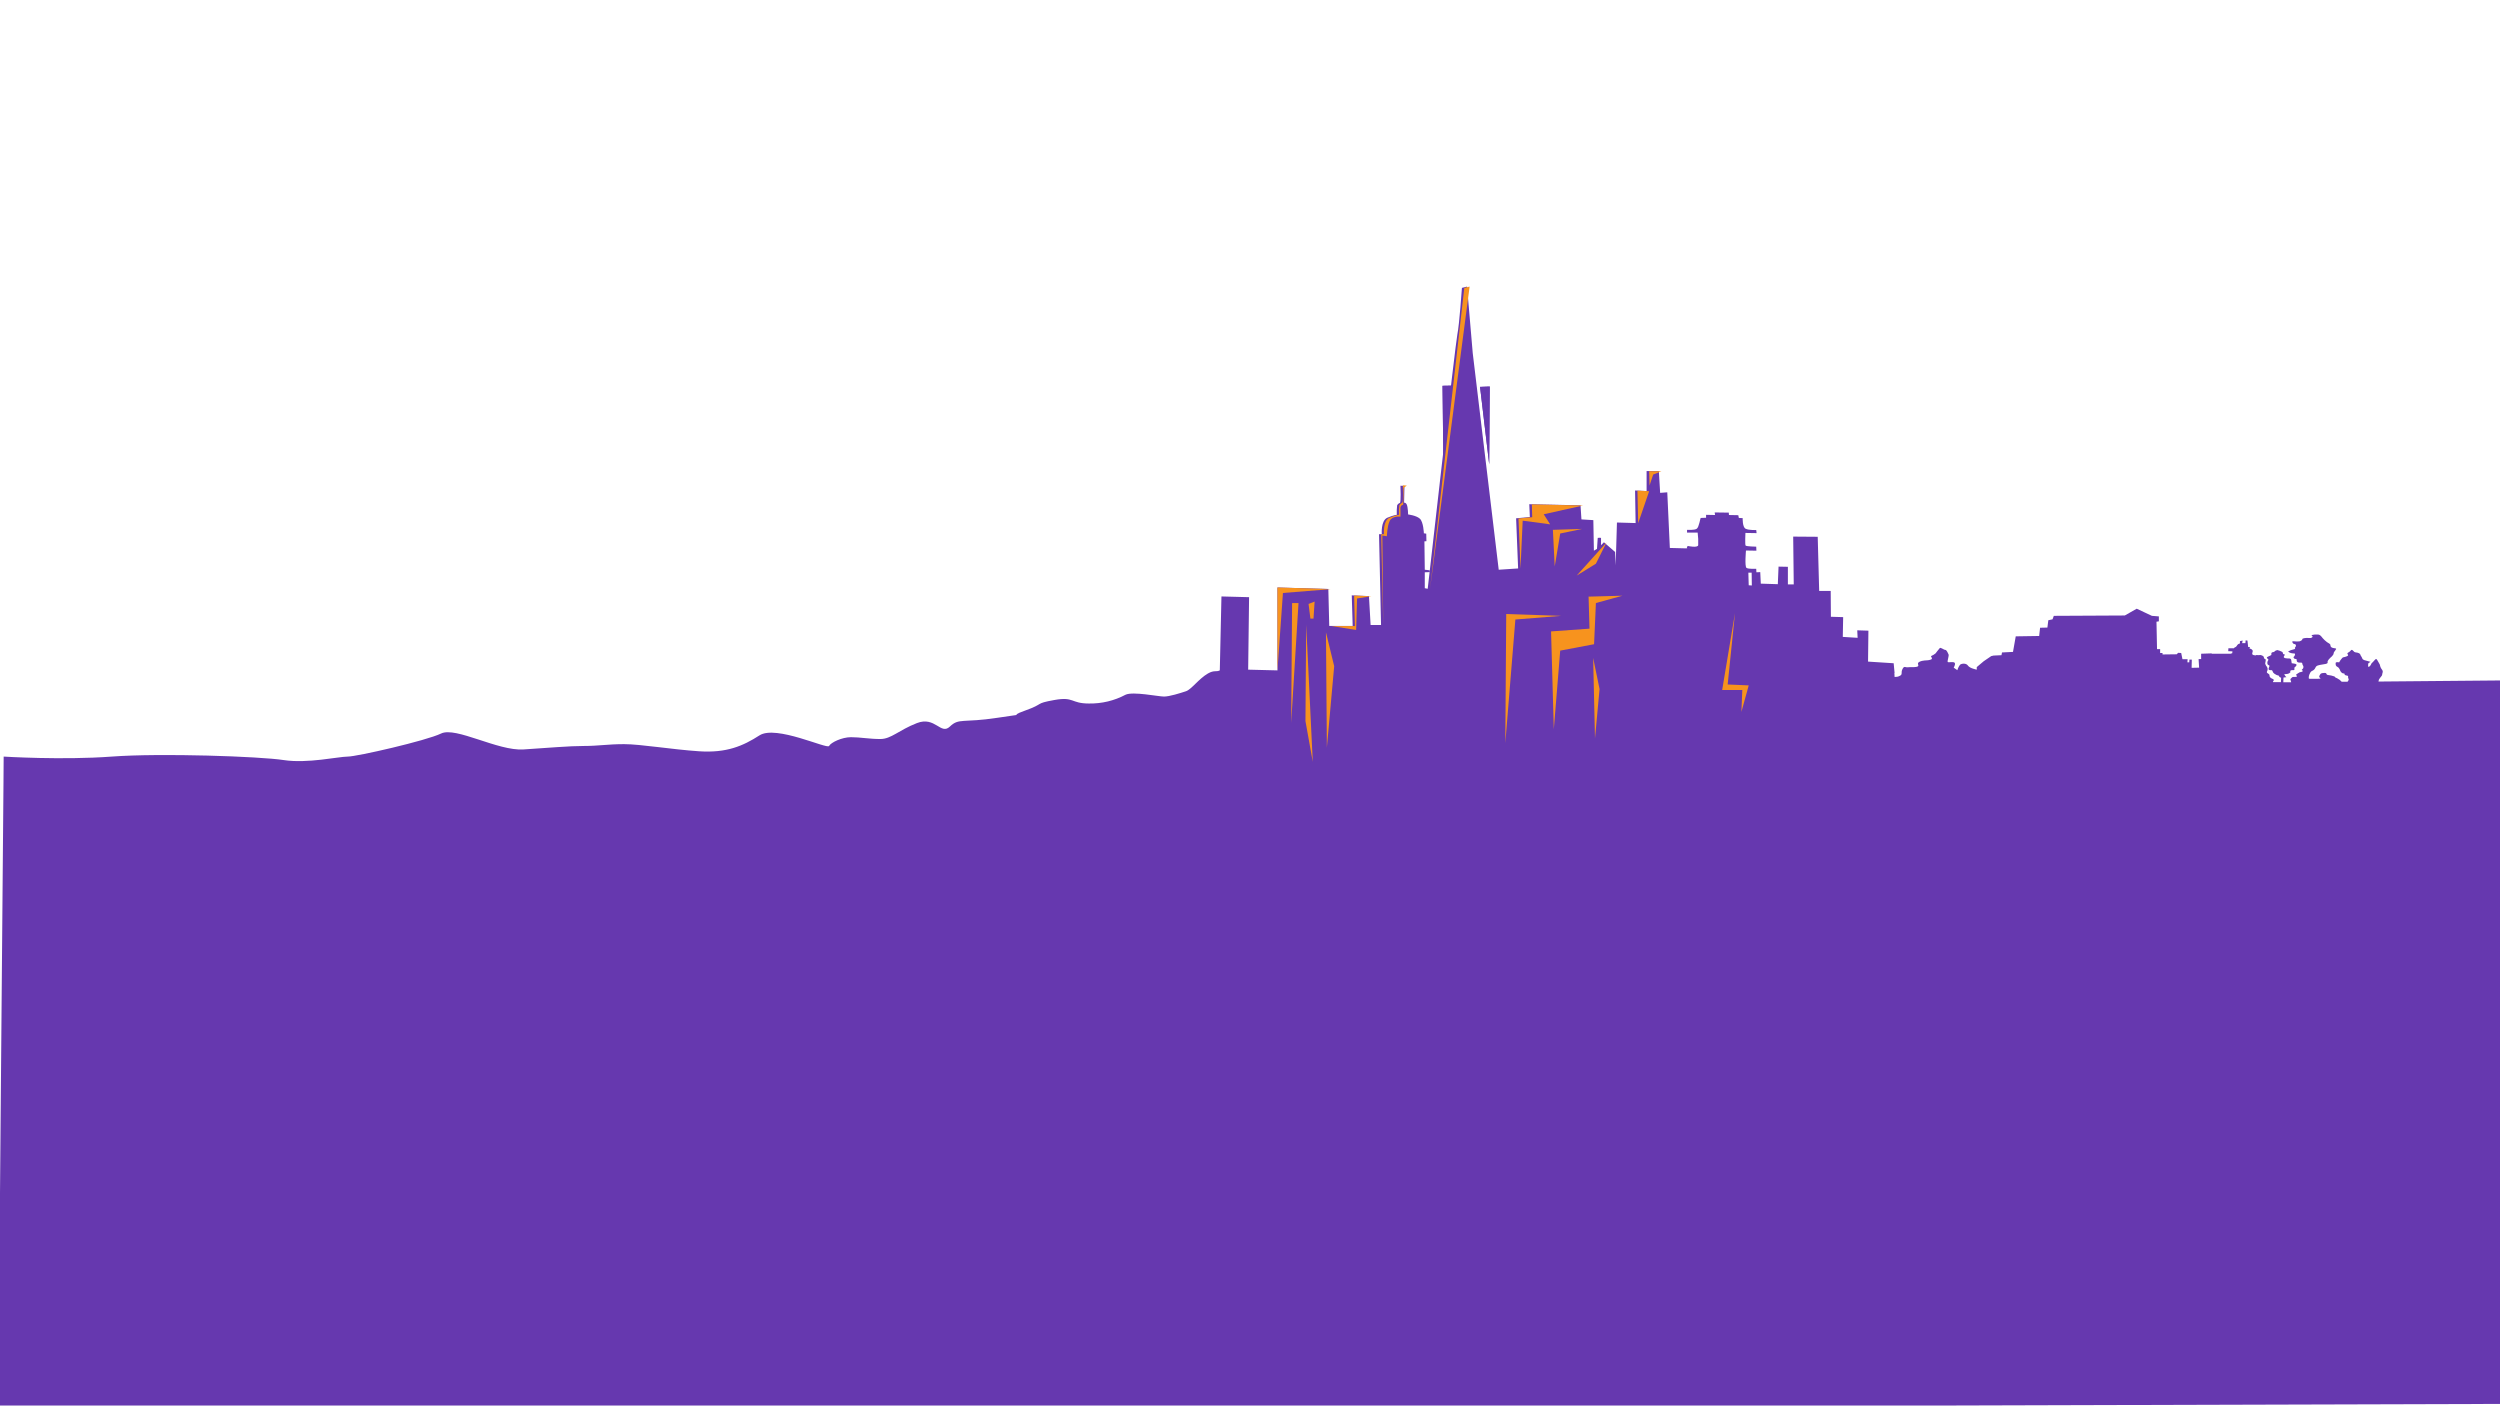
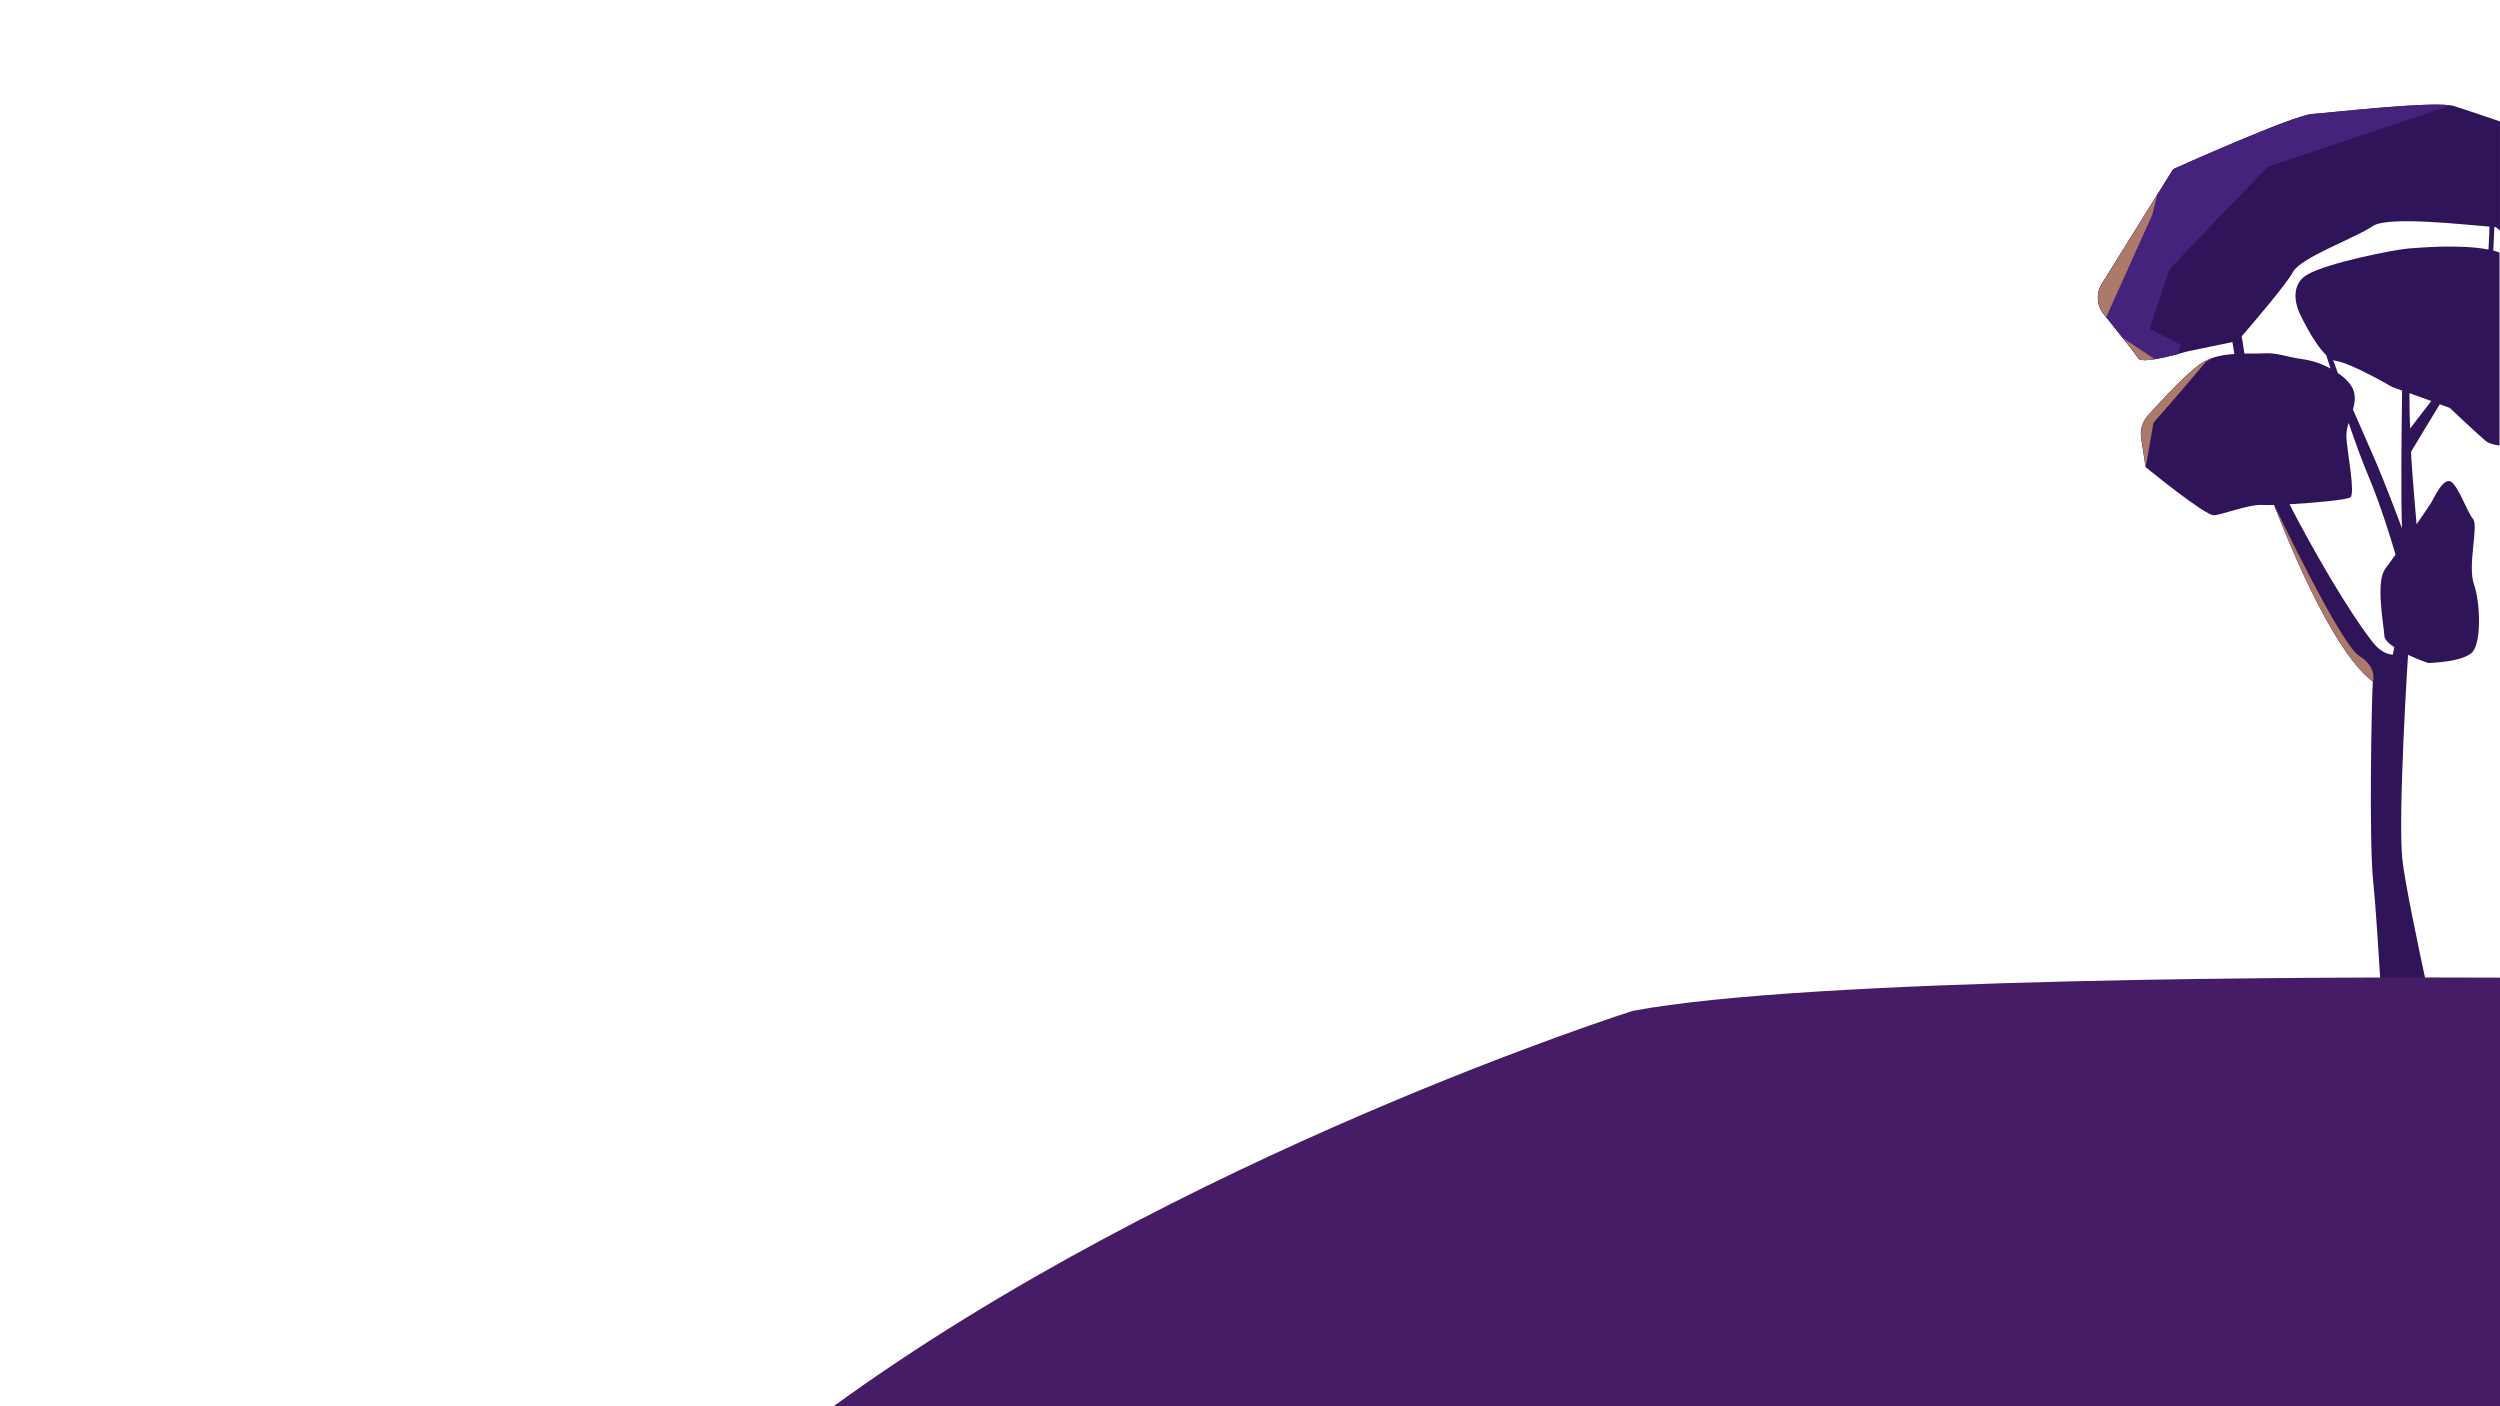
- <svg xmlns="http://www.w3.org/2000/svg" version="1.1" id="Ñëîé_4" x="0px" y="0px" viewBox="0 0 1366 768" style="enable-background:new 0 0 1366 768;" xml:space="preserve">
-   <style type="text/css">
- 	.st0{fill:#6638AF;}
- 	.st1{fill:#F7931E;}
- </style>
-   <polygon class="st0" points="793.9,210.7 788.2,210.8 788.7,256.3 " />
-   <polygon class="st0" points="814,211.2 808.7,211.4 813.7,253.7 " />
-   <polygon class="st0" points="793.9,210.7 788.2,210.8 788.7,256.3 " />
-   <polygon class="st0" points="814,211.2 808.7,211.4 813.7,253.7 " />
-   <path class="st0" d="M1233.3,358.2c0,0.1,0.1,0.1,0.2,0.1C1233.5,358.2,1233.2,358,1233.3,358.2z" />
-   <path class="st0" d="M1299.7,372c0-1.2,1.9-2.6,1.9-3.3s0.5-1.4,0.3-2.1s-1-1.3-1.3-2.4c-0.1-0.8-0.4-1.5-0.9-2.2  c-0.6-0.9-0.9-1.9-1.4-1.9s-1.3,1.3-1.8,1.7c-0.5,0.3-0.8,0.7-1,1.3c-0.1,0.5-1.4,1.8-1.5,1.1c-0.1-0.5-0.1-1,0-1.5  c0.1-1.1,2.9-0.8-0.3-1.5s-2.8-1.2-3-1.6s-0.5-1-0.8-1.4s0-0.8-1-1.3s-2-0.3-2.5-0.7s-1.3-1.7-1.9-0.8s-1.9,1.2-1.9,1.7  s1.1,0.9-0.3,1.5s-2,0.4-2.4,0.8s-1.2,1.5-1.2,1.5l-0.6,1c0,0-1.9-0.4-1.9,0.4s-0.1,1.6,1,2.1s1.6,2.3,1.6,2.3s0.6,1,1.3,1.2  s1-0.1,1,0.6s1.9,0.5,1.9,1c-0.1,0.5,0,1.1,0.3,1.6c0.2,0.3-0.3,1-0.6,1.4h-3.2c-0.7-0.8-1.5-1.4-2.5-1.9c-1.4-0.5-0.9-0.6-1.5-1  c-1.2-0.4-2.4-0.7-3.6-0.8c-1.3-0.3-0.1-1.2-2-1.1s-1.9,0.3-2.6,1.6s2.6,1.6-1.4,1.6s-4.4,0.2-4.4-0.5s0.1-1.4,0.4-2  c0.4-0.8,0.6-1.5,1.6-1.9c0.7-0.3,1.3-0.9,1.6-1.6c0.4-0.7,0.4-1.2,2.6-1.6s4.4-0.5,4.1-1.4s1.5-2.5,1.5-2.5s1.8-1.4,1.8-2.4  s2.1-2.5,1.1-2.7s-2.1-0.2-2.6-0.9s0.1-1.1-0.8-1.7c-0.9-0.5-1.8-1.1-2.6-1.9c-1.6-1.4-2-2.9-3.6-3.1c-1.2-0.1-2.4,0-3.5,0.3  c-0.4,0,0.5,0.5,0.5,0.8s-0.4,1-2,0.8s-3.4,0.2-3.6,0.5s0.3,0.4-0.6,0.9s-0.9,0.5-2.4,0.5s-2.5-0.3-2.5,0.1s0.3,0.8,0.6,1.1  c0.4,0.3,1.4,0.1,1.4,1s-0.6,1.1-0.6,1.1s0.6,0.8-0.6,1c-1.1,0.2-2.1,0.6-3.1,1.2c0.5,0.4,1.2,0.8,1.9,0.9c1.1,0.3,2-0.1,1.9,0.6  c0,0.4-0.2,0.9-0.5,1.2c-0.4,0.4-0.5,0.3,0,1s1.4,0,1.4,0.8s0.1,1.3,1.1,1.5s1.9-0.3,2,0.7s0.6,0.8,0.6,1.8s-0.8,1.1-0.9,1.5  s1,0.4,0.5,0.8c-0.5,0.3-1,0.5-1.6,0.5c-0.7,0.4-1.4,0.8-2,1.3c-0.3,0.3,1.1,0.9,0.1,1.2s-1.8-0.3-2.5,0.5s-0.9,0.6-0.6,1.4  c0.1,0.4,0.3,0.8,0.3,1.1h-4.3l0.1-2.6l1.6-0.2c-0.3-0.2-0.6-0.6-0.8-0.9c-0.1-0.4-1-0.8,0.6-0.8c0.9,0,1.8-0.3,2.4-1  c0,0-0.5-0.9,0.6-1.1s1.6,0.3,1.6-0.6s-0.4-0.5,0.5-1.3s0.8-1.4-0.1-1.6s-1.9-0.3-1.9-0.3l-0.3-1.9c-0.1-0.4-0.5-0.7-1-0.7  c-0.9,0-3.5,0-3-1.1s1-0.9,0-1.2s0-1-1.3-1.5c-0.7-0.4-1.5-0.6-2.3-0.8c-0.6,0.1-1.2,0.4-1.6,0.9c-0.5,0.4-1.3,0-1.6,0.8  s0.5,0.8-0.6,1.3s-1.9,0.8-1.9,1.2s1.1,0.7,0.8,1.3c-0.4,0.5-0.6,1.2-0.5,1.9c0.1,1,1.4,0.7,1.1,1.5s-0.8,1.7,0,2s1.4-0.4,1.8,0.8  s1.4,1.4,1.9,1.8s1.5,0.2,1.6,0.8s1.1,0.8,1.1,0.8l-0.1,2.4h-4.3c-0.1-0.2-0.1-0.4,0.1-0.5l0,0c0.3-0.2,0.4-0.7,0.1-1  c-0.1-0.1-0.2-0.2-0.3-0.2c-0.5-0.2-1-0.4-1.4-0.8c-0.6-0.5-0.3-1.3-0.6-1.7s-1.3-0.7-1.3-1.2s0.4-0.9,0.4-1.3  c0.1-0.5,0-1.1-0.3-1.6c-0.4-0.4-0.7-0.9-0.9-1.5c-0.3-0.8,0.1-0.7,0.1-1.5s0.4-1.1-0.3-1.3s-0.5-1-0.8-1.4c-0.4-0.4-1-0.7-1.6-0.8  c-0.8,0.1-1.6,0.1-2.4,0c0,0.2-0.2,0.3-1.2,0.1c-2.1-0.4-0.1-1.9-0.9-2.8c-0.4-0.5-1-0.8-1.6-0.8l0.3-0.8l-1-0.1l-0.4-3.5l-1-0.1  l-0.1,1.5h-1.8l0.3-1.4l-1.5,0.3v1.3c-0.4,0.1-0.7,0.2-1,0.4c-0.3,0.3-0.6,0.6-0.8,1c-0.2,0.3-0.5,0.6-0.9,0.7  c-0.3,0.1-0.5,0.3-0.6,0.5h-3l-0.1,1.6l2.3,0.1l-0.1,1l-0.9,0.3h-10.3V357l-5.8,0.2v2.9h-1.4l0.3,4.7l-4.1,0.1l0.1-4.5h-1.3  l-0.1,1.5h-1l0.1-1.7h-2.8l-0.7-3.4l-1.7-0.1l-0.7,0.8l-7.8,0.1v-0.8h-1.3v-2.1h-1.7l-0.3-15l1.3-0.2v-2.7l-3.8-0.3l-8.3-3.9  l-6.5,3.7l-38.8,0.2l-0.7,1.9l-2.3,0.5l-0.5,4l-4,0.1l-0.5,4.5l-12.8,0.2l-1.5,8.5l-6,0.3l-0.3,1.5l-4.3,0.2l-1.3,0.3l-4.1,2.8  l-3.8,3.2v1.4c0,0-3.8-0.7-4.8-2.2s-3.5-1.2-4.3-0.5c-0.7,0.9-1.2,1.9-1.5,3l-2-1.4c0,0,1.8-2.9-0.3-3s-2.8,0.3-3-0.2s0.8-3.4,0.5-4  s-1-2.5-1.8-2.5s-2.5-1.5-3-1s-2.3,2.9-2.3,2.9c-0.7,0.6-1.4,1-2.3,1.4c-0.8,0.2,1.3,1.5-0.3,2s-1.5,0.3-3.5,0.5s-3.3,0.8-3.5,1.5  s1,1.7-1,2s-3,0-4.5,0.2s-2-1-3,1s0.3,2.9-1.5,3.7c-1.4,0.7-1.4,0.4-2.8,0.6l-0.1-2.2h0.1l-0.5-5.3l-14-0.9l0.2-16.9l-6.1-0.2  l0.2,4.1l-8.1-0.5l0.2-10.8l-6.7-0.2l-0.1-14.1H994l-0.8-29.6l-13.4-0.1l0.3,26.1h-3.2v-9.6l-5.1-0.1l-0.4,9.6l-9.3-0.3l-0.3-6.3  l-2.1,0.1l-0.1-1.9c0,0-4.2,0.2-5.3-0.5s-0.3-9.5-0.3-9.5l5.7,0.1l-0.1-2.2c0,0-5.4-0.1-5.8-0.6s-0.1-6.9-0.1-6.9l6.1,0.1l-0.2-1.7  c0,0-4,0.2-5.8-0.7s-1.6-5.8-1.6-5.8l-2.1-0.1l-0.3-1.5l-5.1-0.1l-0.1-1.3l-7.7-0.1l0.2,1.4l-4.9-0.1v1.6l-2.9,0.1  c-0.3,0-0.9,5-2.2,5.9s-5.3,0.6-5.3,0.6v1.5h5.8c0.3,2.3,0.4,4.6,0.3,6.9c-0.3,1.6-5.8,0.4-5.8,0.4l-0.5,1.3l2.5,0.1l-11.7-0.3  L911,269l-3.9,0.3l-0.7-11.9h-6.7v10.9l-6.3-0.3l0.3,17.8l-10.2-0.3l-0.7,23.4l-0.3-7.3l-6.1-5.3l-1.6,1.6v-4  c-0.6-0.1-1.2-0.1-1.8,0l-0.4,6l-1.7,1l-0.3-16.7l-6.5-0.4l-0.5-7.7l-28-0.6l0.3,7l-7.5,0.7l1.1,27.4l-10.6,0.7l-14.2-118.4  l-3.1-36.3l-2.8,0.7c0,0-1.4,20.1-2.5,25.4s-16.2,139-16.2,139l-1.6-0.3v-8.7l2.6-0.1v-1l-2.6-0.3l-0.2-15.5l1.1-0.1l-0.1-4.1  l-1.3-0.2c0,0-0.2-6.2-2.2-8s-6.4-2.3-6.4-2.3s-0.1-3.9-0.7-5.3s-1.5-1.1-1.5-1.1l0.2-9.2l-2.2-0.1c0,0,0.4,9.2-0.3,9.4  c-0.6,0.2-1.2,0.7-1.5,1.3c-0.2,1.7-0.3,3.4-0.2,5.2c0,0-1.3,0-5.2,1.6c-3.6,1.6-3,9-3,9h-1.5l1.1,49.6h-5.7l-0.9-15.8l-9.4-0.4  l0.5,16.7h-12.8l-0.5-20.2L698,321v45.3l-16-0.4l0.5-39.6l-15.1-0.4l-0.9,40.4c-2,1-3-0.3-6.5,1.7c-5,2.9-9,8.7-12,9.7  s-9,2.9-12,2.9s-17-2.9-21-1c-6.2,3.3-13,4.9-20,4.8c-10,0-8-3.9-19-1.9s-5,1.9-16,5.8s4,1-15,3.9s-21,0-26,4.8s-8-5.8-18-1.9  s-14,8.7-20,8.7s-11-1-16-1s-11,2.9-12,4.8s-29-11.6-38-5.8s-18,9.7-33,8.7s-32-3.9-41-3.9s-14,1-22,1s-19,1-33,1.9s-37-12.6-45-8.7  s-46,12.6-51,12.6s-22,3.9-35,1.9s-67-3.9-94-1.9s-59,0-59,0L1.9,428L0,651.8V768h1057.2l308.8-0.9V371.8l-66.5,0.6  C1299.6,372.3,1299.7,372.2,1299.7,372z M941.9,319.6L941.9,319.6z M955.5,319.8l-0.2-6.9h1.8l0.1,7L955.5,319.8z" />
-   <polygon class="st1" points="698,366.3 698,321 727.2,321.9 701,324 " />
-   <polygon class="st1" points="727.6,342.1 740.3,342.1 739.9,325.4 749.3,325.8 741.5,327 741,344.2 " />
-   <path class="st1" d="M764.6,276.1c-0.2,1.7-0.3,3.4-0.2,5.2c0,0-1.3,0-5.2,1.6c-3.6,1.6-3,9-3,9h-1.5l1.1,49.6l-0.5-48.9l2.5,0.4  c0,0,0.1-5.3,1.5-8.3s5.9-2.4,5.9-2.4s0.1-2.9,0-4.6c-0.1-0.9,0.5-1.7,1.4-1.9h0.1l0.3-9.3l1.7-1.2l-2.2-0.1c0,0,0.4,9.2-0.3,9.4  C765.5,275.1,764.9,275.5,764.6,276.1z" />
-   <polygon class="st1" points="725,408.5 724.5,345.5 729,364 " />
-   <polygon class="st1" points="705.5,395 706,329.5 709.5,329.5 " />
-   <polygon class="st1" points="713.7,341.3 713.3,394 717.3,416.3 " />
-   <polygon class="st1" points="715,330 716,338 717.7,338 718.3,328.7 " />
-   <polygon class="st1" points="803,156.6 800.1,157.3 781.4,321.6 " />
-   <polygon class="st1" points="830.8,310.7 829.7,283.3 837.2,282.6 837,275.6 865,276.2 843.5,281 847,286.5 832,284.5 " />
-   <polygon class="st1" points="849.5,309.5 848.5,289.5 864.5,289 852.5,291.5 " />
-   <polygon class="st1" points="861.5,314.5 877.8,296.4 872,308 " />
-   <polygon class="st1" points="895.1,285.9 894.7,268.1 901.1,268.4 " />
-   <polygon class="st1" points="907.8,257.5 901.1,257.5 901.3,265.3 903.3,259.3 " />
-   <polygon class="st1" points="822.5,406 823,335.5 853,336.5 828,338.5 " />
-   <polygon class="st1" points="849,398.5 847.5,345 868.5,343.5 868,326 886.5,325.5 872,329.5 871,352 852.5,355.5 " />
-   <polygon class="st1" points="870.5,359.5 871.5,403.5 874,376.5 " />
-   <polygon class="st1" points="948,335 941,377 952,377 951.5,389 955.5,374.5 944,374 " />
+ <svg xmlns="http://www.w3.org/2000/svg" id="Layer_9" data-name="Layer 9" viewBox="0 0 1366 768">
+   <path d="M1362.3,136.91c.28-4.68.48-9.08.61-13,.64,0,1.71.77,3.08,2.16V66.34c-9.74-3.33-20.1-6.78-24.88-8.33-9.84-3.19-67.15,3.56-77.69,4.27s-76,30.14-76,30.14l-39,62.73a14.23,14.23,0,0,0,1,16.46c7,8.66,17.46,21.72,18.89,24.15,2.17,3.7,26.71-3.72,26.71-3.72l24.78-5.13c.33,2.12.69,4.3,1.05,6.52-6.14.4-12.61,1.55-17.71,4.8-7.34,4.67-22,20.39-29.54,28.75a15,15,0,0,0-3.7,12.29l2.41,15.91s32.6,26.69,37.4,26.37,18.85-6.08,26.58-5.64c1.32.08,3.5.06,6.22,0,12.8,32.95,34.56,82.06,54,96.54-.66,10.46-2.2,87,.25,109.73,2.55,23.75,7,111.59,7.77,115.47l34.94,2.11c-.2-.95-24.29-106.64-26.81-130.13s3-110.55,3.07-111.42l0-.4c5.66,2.63,11,4.46,11,4.46s20.19-.4,24.6-6.47,4-26.26.42-36.61,2.66-31.95-.47-35.59-7.93-17.76-12-20.38-9.07,8.31-10.79,11.32c-.68,1.19-4,6-8.08,11.91-.92-11-2.19-25.12-3.07-39.47,3.11-5.21,9.24-15.48,15.75-26.08l5.4,1.94s13.36,12.58,19.5,17.94c1.57,1.37,4.37,2.22,7.77,2.68V138Q1364.25,137.38,1362.3,136.91Zm-59.47,210.58c.14,2,2.36,4.14,5.4,6.14-.28,1.5-.54,2.88-.79,4.12-3.27-.31-7.16-1.94-10.88-6.72-14-17.91-32.94-51-45.59-75.51,13.66-.76,31.42-2.37,33.28-3.8,2.75-2.11-1.61-24-2.19-32.59a22.53,22.53,0,0,1,1.22-8.08c3.67,10.68,7.35,20.8,10.39,28,6.91,16.26,12.85,35.73,15.27,44-2.38,3.33-4.42,6.15-5.69,7.86C1298,318,1302.38,340.78,1302.83,347.49Zm9.66-133.14c-.31,25-.68,55.13-.06,74.34-3.7-10-9-23.86-14-35.71-3.38-8-8.12-18.42-12.78-29.22.95-3.29,1.46-6.58.47-9.93-1.07-3.64-4.43-7.13-8.69-10-.94-2.43-1.82-4.81-2.63-7.11a6.23,6.23,0,0,0,1.53.47c8.75,1.34,30.81,14.29,30.81,14.29l5.35,1.92C1312.5,213.7,1312.5,214,1312.5,214.35Zm4.4,19.77c-.28-6.7-.43-13.24-.36-19.3l11.92,4.29C1323.19,226,1318.74,231.75,1316.9,234.12Zm42.78-97.78c-15.67-3-37.29-1-43.17-.61-7.67.52-44.72,7.82-55.84,14.35s-4.4,20.51-4.4,20.51,7.34,16.35,14.77,23.42l2.38,7.36a44.79,44.79,0,0,0-14.45-5c-9.71-1.27-14.7-3.82-22.37-3.31-2.65.18-6.24.08-10.22.13-.54-3.25-1-6.41-1.51-9.43,6.34-7.33,24.49-28.55,28-35.12,4.28-8,34.36-18.68,43.56-25.07,8.32-5.79,52-.56,63.85.25C1360.15,127.6,1360,131.85,1359.68,136.34Z" style="fill:#30145a" />
+   <path d="M1190.18,193.43l1.15-5.07-16.67-8.67s9.33-29.33,10.67-32,54-56.67,54-56.67l99.77-33.45c-13.92-2-65.71,4-75.68,4.7-10.54.71-76,30.14-76,30.14l-39,62.73a14.23,14.23,0,0,0,1,16.46c7,8.66,17.46,21.72,18.89,24.15C1170,198.4,1182.9,195.38,1190.18,193.43Z" style="fill:#45227c" />
+   <path d="M1150.86,173.24,1176,117.37l2.71-10.83-30.19,48.62a14.23,14.23,0,0,0,1,16.46Z" style="fill:#ab7a69" />
+   <path d="M1177.37,196.28l-17.31-11.54c4.12,5.21,7.59,9.69,8.37,11S1172.94,197,1177.37,196.28Z" style="fill:#ab7a69" />
+   <path d="M1366,534.18c-90.81-.42-376.93-.22-474,18.19,0,0-248.4,78.86-437.9,217H1366Z" style="fill:#471c66" />
+   <path d="M1190,215.7l15.33-18,3.59-2.11a25.94,25.94,0,0,0-5.67,2.64c-7.34,4.67-22,20.39-29.54,28.75a15,15,0,0,0-3.7,12.29l2.41,15.91,4.24-24.15Z" style="fill:#ab7a69" />
+   <path d="M1289,358.33c-10-6-46.43-82.44-46.43-82.44,12.8,32.95,34.56,82.06,54,96.54C1296.67,372.43,1299,364.37,1289,358.33Z" style="fill:#ab7a69" />
</svg>
